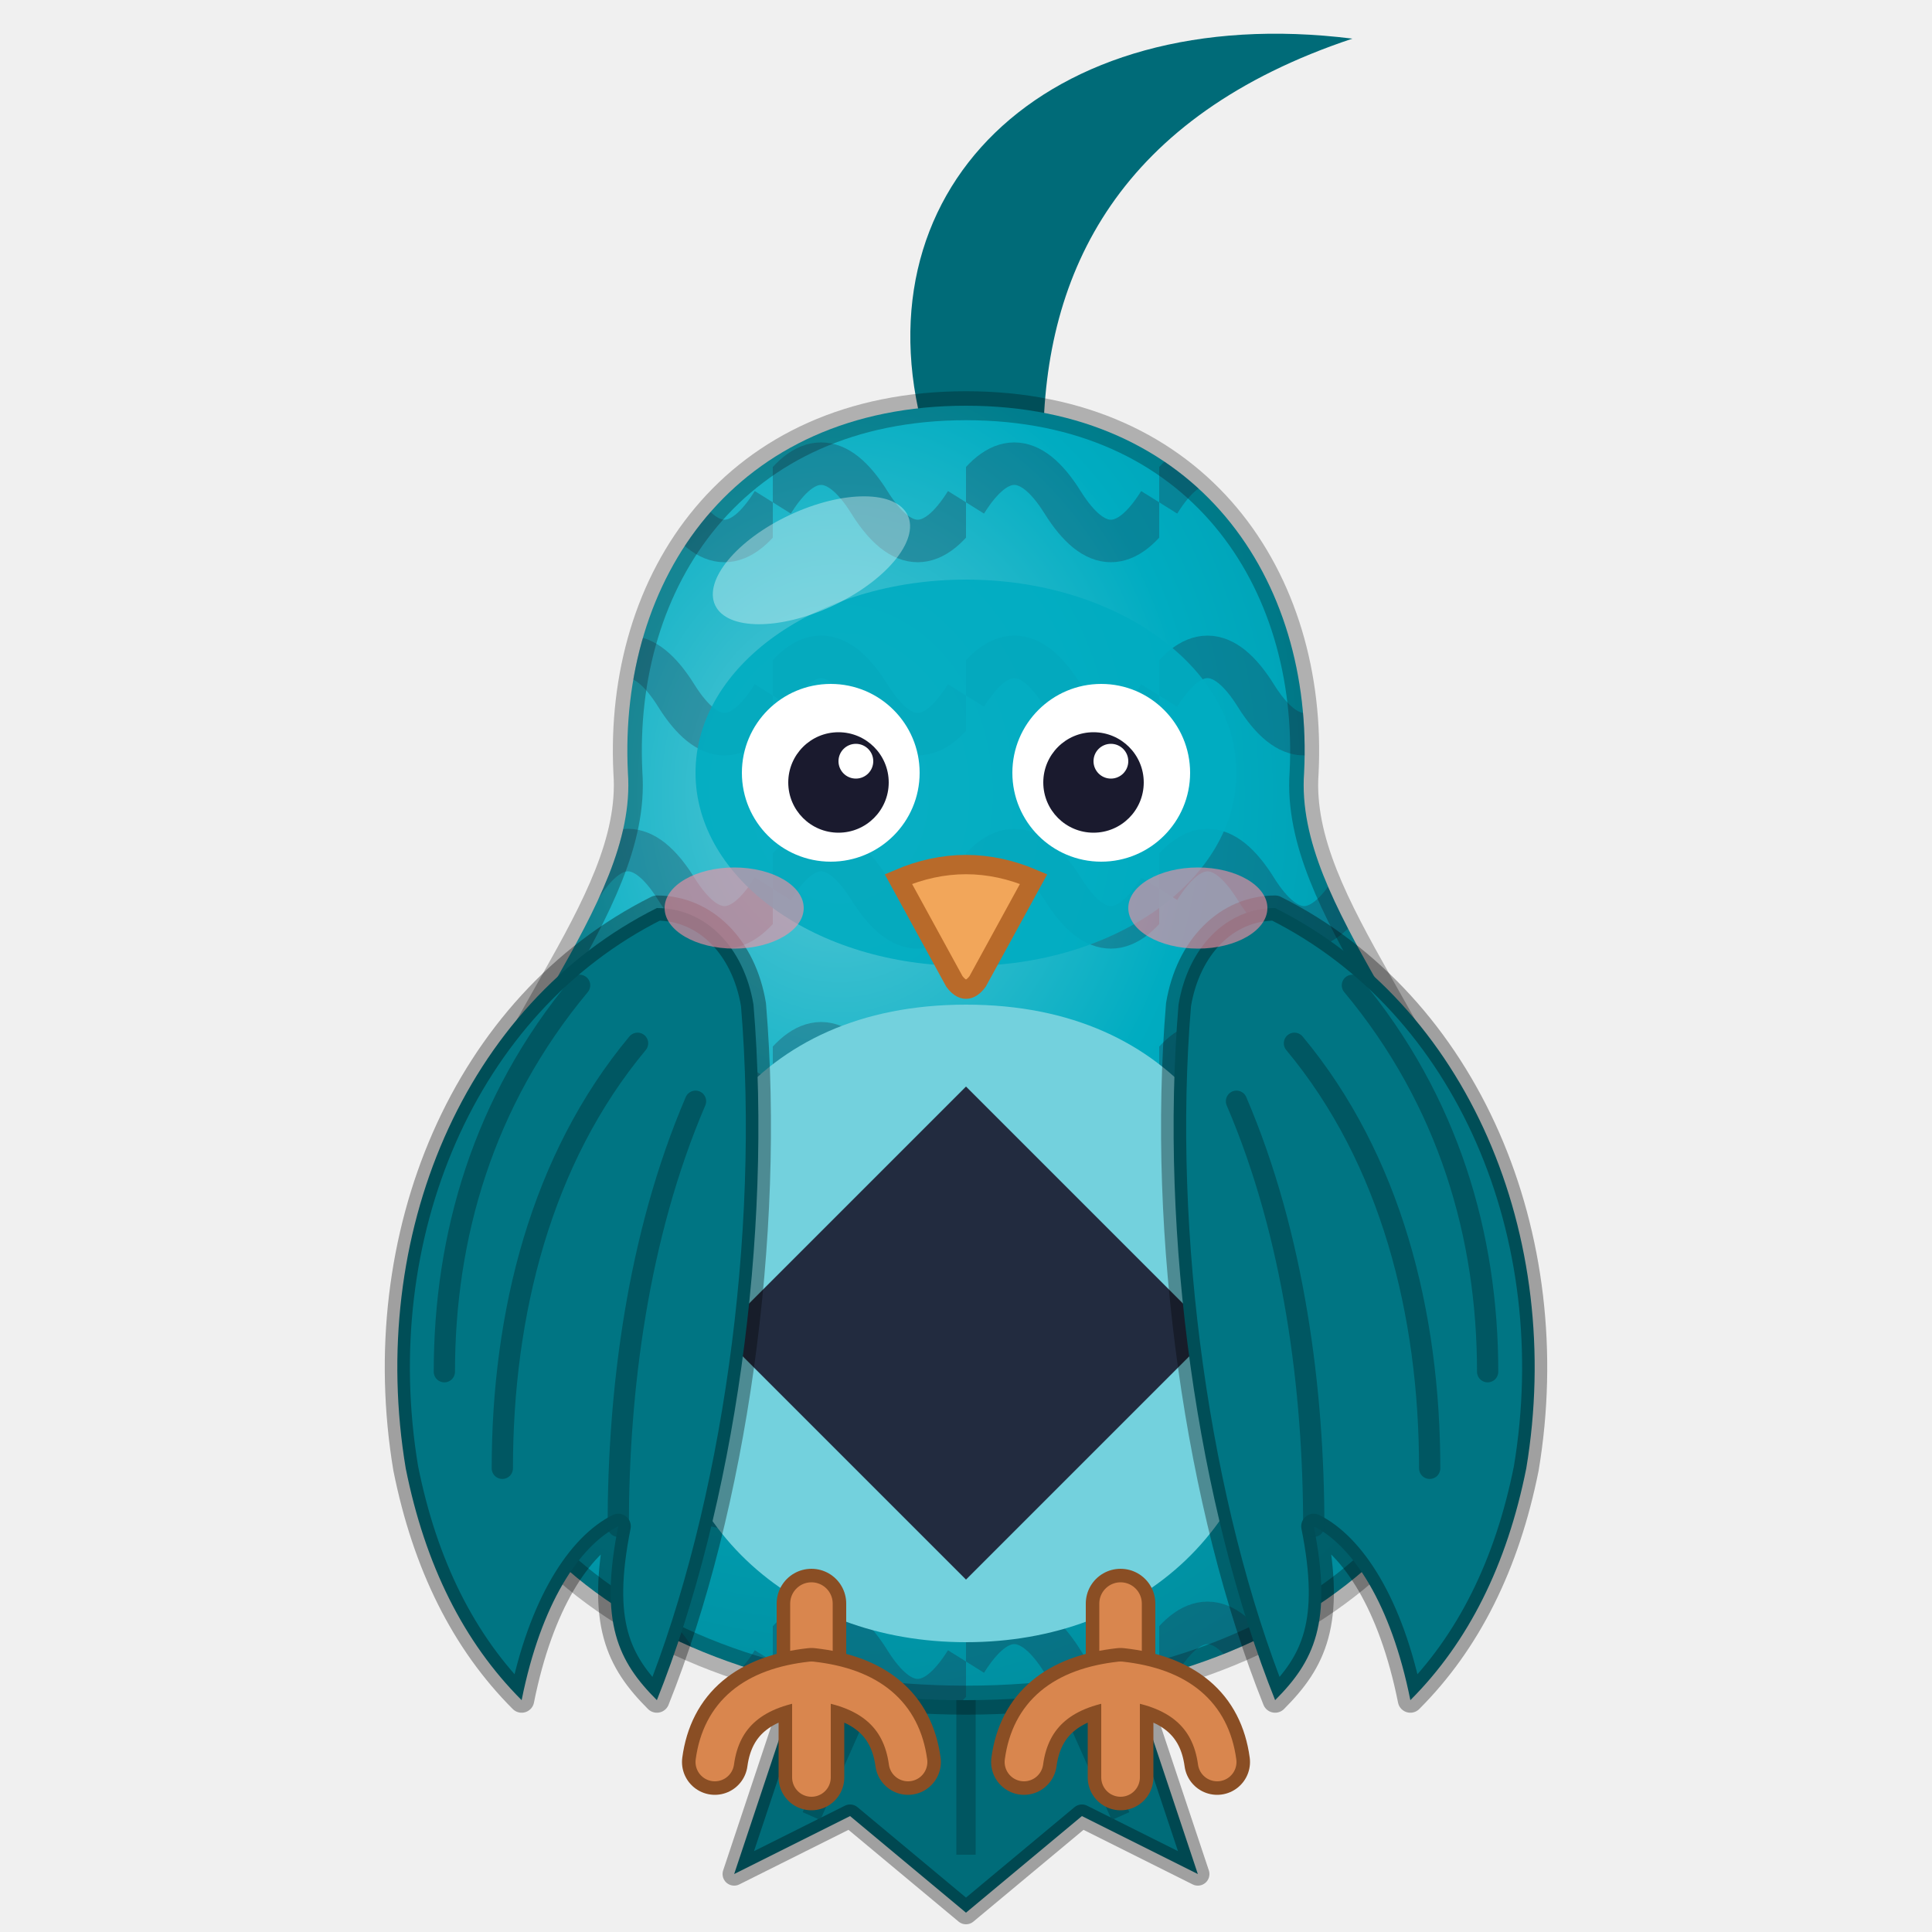
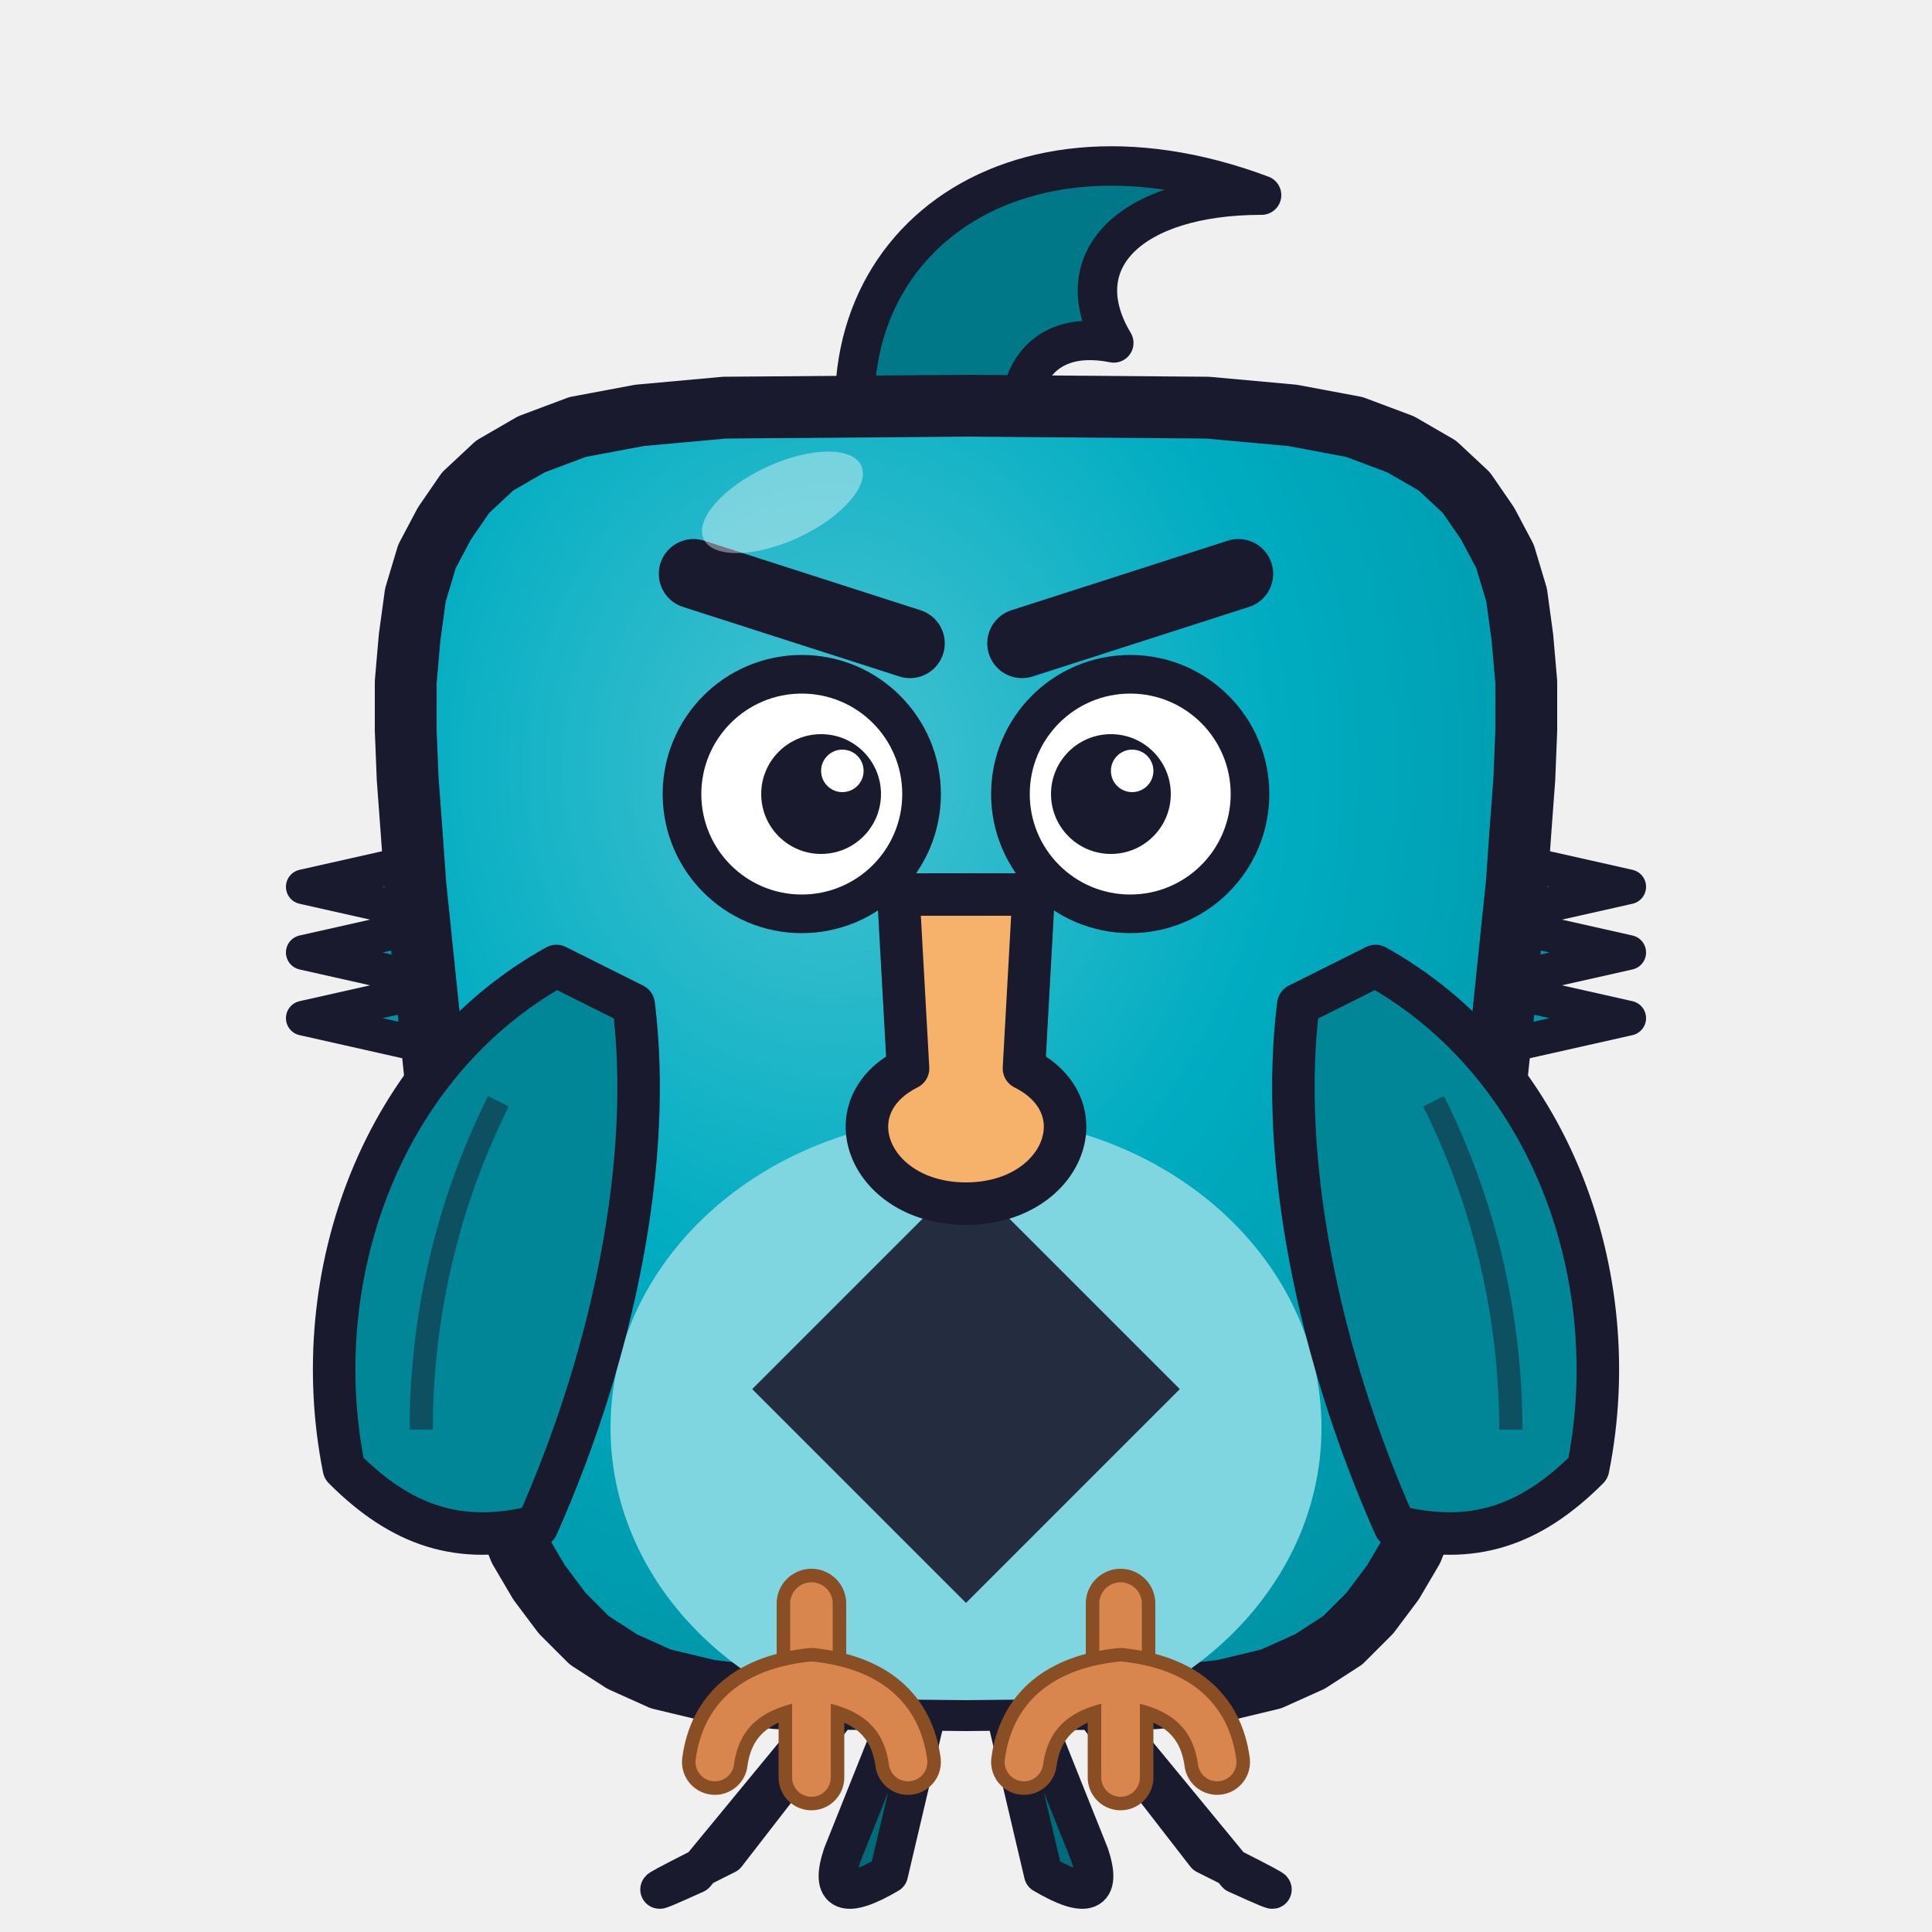
- <svg xmlns="http://www.w3.org/2000/svg" viewBox="0 0 100 100" data-color="cyan" data-expr="idle" data-frame="fold" data-ver="4">
+ <svg xmlns="http://www.w3.org/2000/svg" viewBox="0 0 100 100" data-color="cyan" data-expr="idle" data-frame="fold" data-ver="5" data-character="파도">
  <defs>
-     <radialGradient id="bcyan" cx="38%" cy="30%" r="75%">
-       <stop offset="0" stop-color="#59C9D7" />
-       <stop offset=".45" stop-color="#00ACC1" />
-       <stop offset="1" stop-color="#008D9E" />
+     <radialGradient id="gcyan" cx="38%" cy="28%" r="80%">
+       <stop offset="0" stop-color="#47C3D2" />
+       <stop offset=".5" stop-color="#00ACC1" />
+       <stop offset="1" stop-color="#0092A4" />
    </radialGradient>
-     <pattern id="ptcyan" width="10" height="10" patternUnits="userSpaceOnUse">
-       <g opacity=".26">
-         <path d="M0 6 q2.5 -4 5 0 t5 0" fill="none" stroke="#1A1A2E" stroke-width="2.2" />
-       </g>
-     </pattern>
-     <clipPath id="cbcyan">
-       <path d="M50 21 C62 21 68 30 67.5 40 C67 47 75 54 77 64 C79 78 67 88 50 88 C33 88 21 78 23 64 C25 54 33 47 32.5 40 C32 30 38 21 50 21Z" />
+     <clipPath id="ccyan">
+       <path d="M50 21 62.5 21.1 66.9 21.5 70.1 22.1 72.5 23 74.4 24.1 75.9 25.5 77 27.1 77.9 28.8 78.5 30.8 78.8 33 79 35.3 79 37.8 78.9 40.3 78.7 43 78.5 45.8 78.2 48.7 77.9 51.6 77.6 54.5 77.3 57.4 77 60.3 76.7 63.2 76.4 66 76 68.7 75.6 71.2 75.2 73.7 74.6 76 73.9 78.2 73.1 80.2 72.1 81.9 70.9 83.5 69.5 84.9 67.8 86 65.8 86.9 63.3 87.5 59.8 87.9 50 88 40.2 87.9 36.7 87.5 34.2 86.9 32.2 86 30.5 84.9 29.1 83.5 27.9 81.9 26.9 80.2 26.1 78.2 25.4 76 24.8 73.7 24.4 71.2 24 68.7 23.6 66 23.3 63.2 23 60.3 22.7 57.4 22.4 54.5 22.1 51.6 21.8 48.7 21.5 45.8 21.3 43 21.1 40.3 21 37.8 21 35.3 21.2 33 21.5 30.8 22.1 28.8 23 27.1 24.1 25.5 25.6 24.1 27.5 23 29.9 22.1 33.1 21.5 37.5 21.1Z" />
    </clipPath>
  </defs>
-   <path d="M43 82 L38 97 L44 94 L50 99 L56 94 L62 97 L57 82Z" fill="#006C79" stroke="#0005" stroke-width="1.2" stroke-linejoin="round" />
-   <path d="M50 86 V96 M46 85 L42 94 M54 85 L58 94" fill="none" stroke="#004D57" stroke-width="1" opacity=".7" />
-   <g class="crest" transform="translate(0 -8)">
-     <path d="M48 31 C44 18 54 8 70 10 C58 14 54 22 54 31z" fill="#006B78" />
+   <path d="M50 80 L36 97 Q31.6 99 37.6 96Z" fill="#006B78" stroke="#1A1A2E" stroke-width="2" stroke-linejoin="round" />
+   <path d="M50 80 L64 97 Q68.4 99 62.4 96Z" fill="#006B78" stroke="#1A1A2E" stroke-width="2" stroke-linejoin="round" />
+   <path d="M50 80 L46 97 Q42.6 99 43.6 96Z" fill="#006B78" stroke="#1A1A2E" stroke-width="2" stroke-linejoin="round" />
+   <path d="M50 80 L54 97 Q57.4 99 56.4 96Z" fill="#006B78" stroke="#1A1A2E" stroke-width="2" stroke-linejoin="round" />
+   <g transform="translate(50 22) scale(.85)">
+     <path d="M-6 4 C-10 -10 2 -20 18 -14 C10 -14 6 -10 9 -5 C4 -6 2 -2 4 4Z" fill="#007887" stroke="#1A1A2E" stroke-width="2.4" stroke-linejoin="round" />
  </g>
-   <path d="M50 21 C62 21 68 30 67.5 40 C67 47 75 54 77 64 C79 78 67 88 50 88 C33 88 21 78 23 64 C25 54 33 47 32.5 40 C32 30 38 21 50 21Z" fill="url(#bcyan)" stroke="#0004" stroke-width="1.5" />
-   <rect x="18" y="18" width="64" height="72" fill="url(#ptcyan)" clip-path="url(#cbcyan)" />
-   <ellipse cx="50" cy="40" rx="14" ry="10" fill="#00ACC1" opacity=".9" />
-   <path d="M50 52 C61 52 66 60 66 69 C66 79 59 85 50 85 C41 85 34 79 34 69 C34 60 39 52 50 52Z" fill="#73D1DD" />
-   <g transform="translate(50 69) scale(.58) translate(-50 -50)">
+   <path d="M23.7 44.1 L15.7 45.9 L23.7 47.7Z" fill="#0094A6" stroke="#1A1A2E" stroke-width="1.8" stroke-linejoin="round" />
+   <path d="M23.7 47.5 L15.7 49.3 L23.7 51.1Z" fill="#0094A6" stroke="#1A1A2E" stroke-width="1.8" stroke-linejoin="round" />
+   <path d="M23.7 50.9 L15.7 52.7 L23.7 54.5Z" fill="#0094A6" stroke="#1A1A2E" stroke-width="1.8" stroke-linejoin="round" />
+   <path d="M76.3 44.1 L84.3 45.9 L76.3 47.7Z" fill="#0094A6" stroke="#1A1A2E" stroke-width="1.8" stroke-linejoin="round" />
+   <path d="M76.3 47.5 L84.3 49.3 L76.3 51.1Z" fill="#0094A6" stroke="#1A1A2E" stroke-width="1.8" stroke-linejoin="round" />
+   <path d="M76.3 50.9 L84.3 52.7 L76.3 54.5Z" fill="#0094A6" stroke="#1A1A2E" stroke-width="1.8" stroke-linejoin="round" />
+   <path d="M50 21 62.5 21.1 66.9 21.5 70.1 22.1 72.5 23 74.4 24.1 75.9 25.5 77 27.1 77.9 28.8 78.5 30.8 78.8 33 79 35.3 79 37.8 78.9 40.3 78.7 43 78.5 45.8 78.2 48.7 77.9 51.6 77.6 54.5 77.3 57.4 77 60.3 76.7 63.2 76.4 66 76 68.7 75.6 71.2 75.2 73.7 74.6 76 73.9 78.2 73.1 80.2 72.1 81.9 70.9 83.5 69.5 84.9 67.8 86 65.8 86.9 63.3 87.5 59.8 87.9 50 88 40.2 87.9 36.7 87.5 34.2 86.9 32.2 86 30.5 84.9 29.1 83.5 27.9 81.9 26.9 80.2 26.1 78.2 25.4 76 24.8 73.7 24.4 71.2 24 68.7 23.6 66 23.3 63.2 23 60.3 22.7 57.4 22.4 54.5 22.1 51.6 21.8 48.7 21.5 45.8 21.3 43 21.1 40.3 21 37.8 21 35.3 21.2 33 21.5 30.8 22.1 28.8 23 27.1 24.1 25.5 25.6 24.1 27.5 23 29.9 22.1 33.1 21.5 37.5 21.1Z" fill="url(#gcyan)" stroke="#1A1A2E" stroke-width="3.2" stroke-linejoin="round" />
+   <g clip-path="url(#ccyan)">
+     <ellipse cx="50" cy="73.9" rx="18.4" ry="16.1" fill="#80D6E0" />
+   </g>
+   <g transform="translate(50 71.9) scale(0.503) translate(-50 -50)">
    <polygon points="50,28 72,50 50,72 28,50" fill="#1A1A2E" fill-opacity=".9" />
  </g>
  <g class="wing wing-l">
-     <path class="wing-shape" d="M34 47 C24 52 19 64 21 76 C22 81 24 85 27 88 C28 83 30 80 32 79 C31 84 32 86 34 88 C38 78 40 64 39 52 C38.5 49 36.5 47 34 47Z" fill="#007583" stroke="#0005" stroke-width="1.3" stroke-linejoin="round" />
-     <path d="M33 54 C28 60 26 68 26 76 M36 57 C33 64 32 72 32 79 M30 51 C25 57 23 64 23 71" fill="none" stroke="#004D57" stroke-width="1.1" stroke-linecap="round" opacity=".75" />
+     <g transform="translate(-5.2 0)">
+       <path d="M34 50 C25 55 21 66 23 76 C26 79 29 80 33 79 C37 70 39 60 38 52Z" fill="#008697" stroke="#1A1A2E" stroke-width="2.2" stroke-linejoin="round" />
+       <path d="M31 57 C28 63 27 69 27 74" fill="none" stroke="#1A1A2E" stroke-width="1.2" opacity=".5" />
+     </g>
  </g>
  <g class="wing wing-r" transform="translate(100 0) scale(-1 1)">
-     <path class="wing-shape" d="M34 47 C24 52 19 64 21 76 C22 81 24 85 27 88 C28 83 30 80 32 79 C31 84 32 86 34 88 C38 78 40 64 39 52 C38.5 49 36.5 47 34 47Z" fill="#007583" stroke="#0005" stroke-width="1.3" stroke-linejoin="round" />
-     <path d="M33 54 C28 60 26 68 26 76 M36 57 C33 64 32 72 32 79 M30 51 C25 57 23 64 23 71" fill="none" stroke="#004D57" stroke-width="1.1" stroke-linecap="round" opacity=".75" />
+     <g transform="translate(-5.2 0)">
+       <path d="M34 50 C25 55 21 66 23 76 C26 79 29 80 33 79 C37 70 39 60 38 52Z" fill="#008697" stroke="#1A1A2E" stroke-width="2.2" stroke-linejoin="round" />
+       <path d="M31 57 C28 63 27 69 27 74" fill="none" stroke="#1A1A2E" stroke-width="1.2" opacity=".5" />
+     </g>
  </g>
  <path d="M42 83 V87" stroke="#8A4E24" stroke-width="3.6" stroke-linecap="round" />
  <path d="M42 83 V87" stroke="#D9864E" stroke-width="2.2" stroke-linecap="round" />
  <g fill="none" stroke-linecap="round">
    <path d="M42 87 q-4.5 .5 -5 4.2 M42 87 q0 2.5 0 5 M42 87 q4.5 .5 5 4.2" stroke="#8A4E24" stroke-width="3.4" />
    <path d="M42 87 q-4.5 .5 -5 4.2 M42 87 q0 2.5 0 5 M42 87 q4.5 .5 5 4.2" stroke="#D9864E" stroke-width="2" />
  </g>
  <path d="M58 83 V87" stroke="#8A4E24" stroke-width="3.6" stroke-linecap="round" />
  <path d="M58 83 V87" stroke="#D9864E" stroke-width="2.2" stroke-linecap="round" />
  <g fill="none" stroke-linecap="round">
    <path d="M58 87 q-4.5 .5 -5 4.2 M58 87 q0 2.5 0 5 M58 87 q4.5 .5 5 4.2" stroke="#8A4E24" stroke-width="3.4" />
    <path d="M58 87 q-4.5 .5 -5 4.2 M58 87 q0 2.5 0 5 M58 87 q4.5 .5 5 4.2" stroke="#D9864E" stroke-width="2" />
  </g>
-   <circle cx="43" cy="40" r="4.6" fill="#fff" />
-   <circle cx="57" cy="40" r="4.6" fill="#fff" />
-   <circle cx="43.4" cy="40.5" r="2.6" fill="#1A1A2E" />
-   <circle cx="56.6" cy="40.5" r="2.6" fill="#1A1A2E" />
-   <circle cx="44.3" cy="39.4" r=".9" fill="#fff" />
-   <circle cx="57.5" cy="39.4" r=".9" fill="#fff" />
-   <path d="M46.5 45.5 Q50 44 53.5 45.5 L50.6 50.8 Q50 51.6 49.4 50.8Z" fill="#F2A65A" stroke="#B86A2A" stroke-width="1" />
-   <ellipse cx="38" cy="47" rx="3.6" ry="2.1" fill="#FF8FA3" opacity="0.6" />
-   <ellipse cx="62" cy="47" rx="3.6" ry="2.1" fill="#FF8FA3" opacity="0.6" />
-   <ellipse cx="42" cy="29" rx="5.5" ry="2.6" fill="#fff" opacity=".35" transform="rotate(-25 42 29)" />
+   <path d="M35.9 29.7 Q41.5 31.5 47.1 33.3" fill="none" stroke="#1A1A2E" stroke-width="3.6" stroke-linecap="round" />
+   <path d="M64.1 29.7 Q58.5 31.5 52.9 33.3" fill="none" stroke="#1A1A2E" stroke-width="3.6" stroke-linecap="round" />
+   <circle cx="41.5" cy="41.1" r="6.2" fill="#fff" stroke="#1A1A2E" stroke-width="2" />
+   <circle cx="42.5" cy="41.1" r="3.1" fill="#1A1A2E" />
+   <circle cx="43.6" cy="39.9" r="1.1" fill="#fff" />
+   <circle cx="58.5" cy="41.1" r="6.2" fill="#fff" stroke="#1A1A2E" stroke-width="2" />
+   <circle cx="57.5" cy="41.1" r="3.1" fill="#1A1A2E" />
+   <circle cx="58.6" cy="39.9" r="1.1" fill="#fff" />
+   <path d="M46.5 46.3 L53.5 46.3 L53 55.3 C57 57.3 55 62.3 50 62.3 C45 62.3 43 57.3 47 55.3Z" fill="#F6B26B" stroke="#1A1A2E" stroke-width="2.2" stroke-linejoin="round" />
+   <path d="M46.5 46.3 L53.5 46.3 L53 55.3 C57 57.3 55 62.3 50 62.3 C45 62.3 43 57.3 47 55.3Z" fill="none" stroke="#fff" stroke-opacity=".0" />
+   <ellipse cx="40.5" cy="26" rx="4.5" ry="2" fill="#fff" opacity=".4" transform="rotate(-25 40.5 26)" />
</svg>
